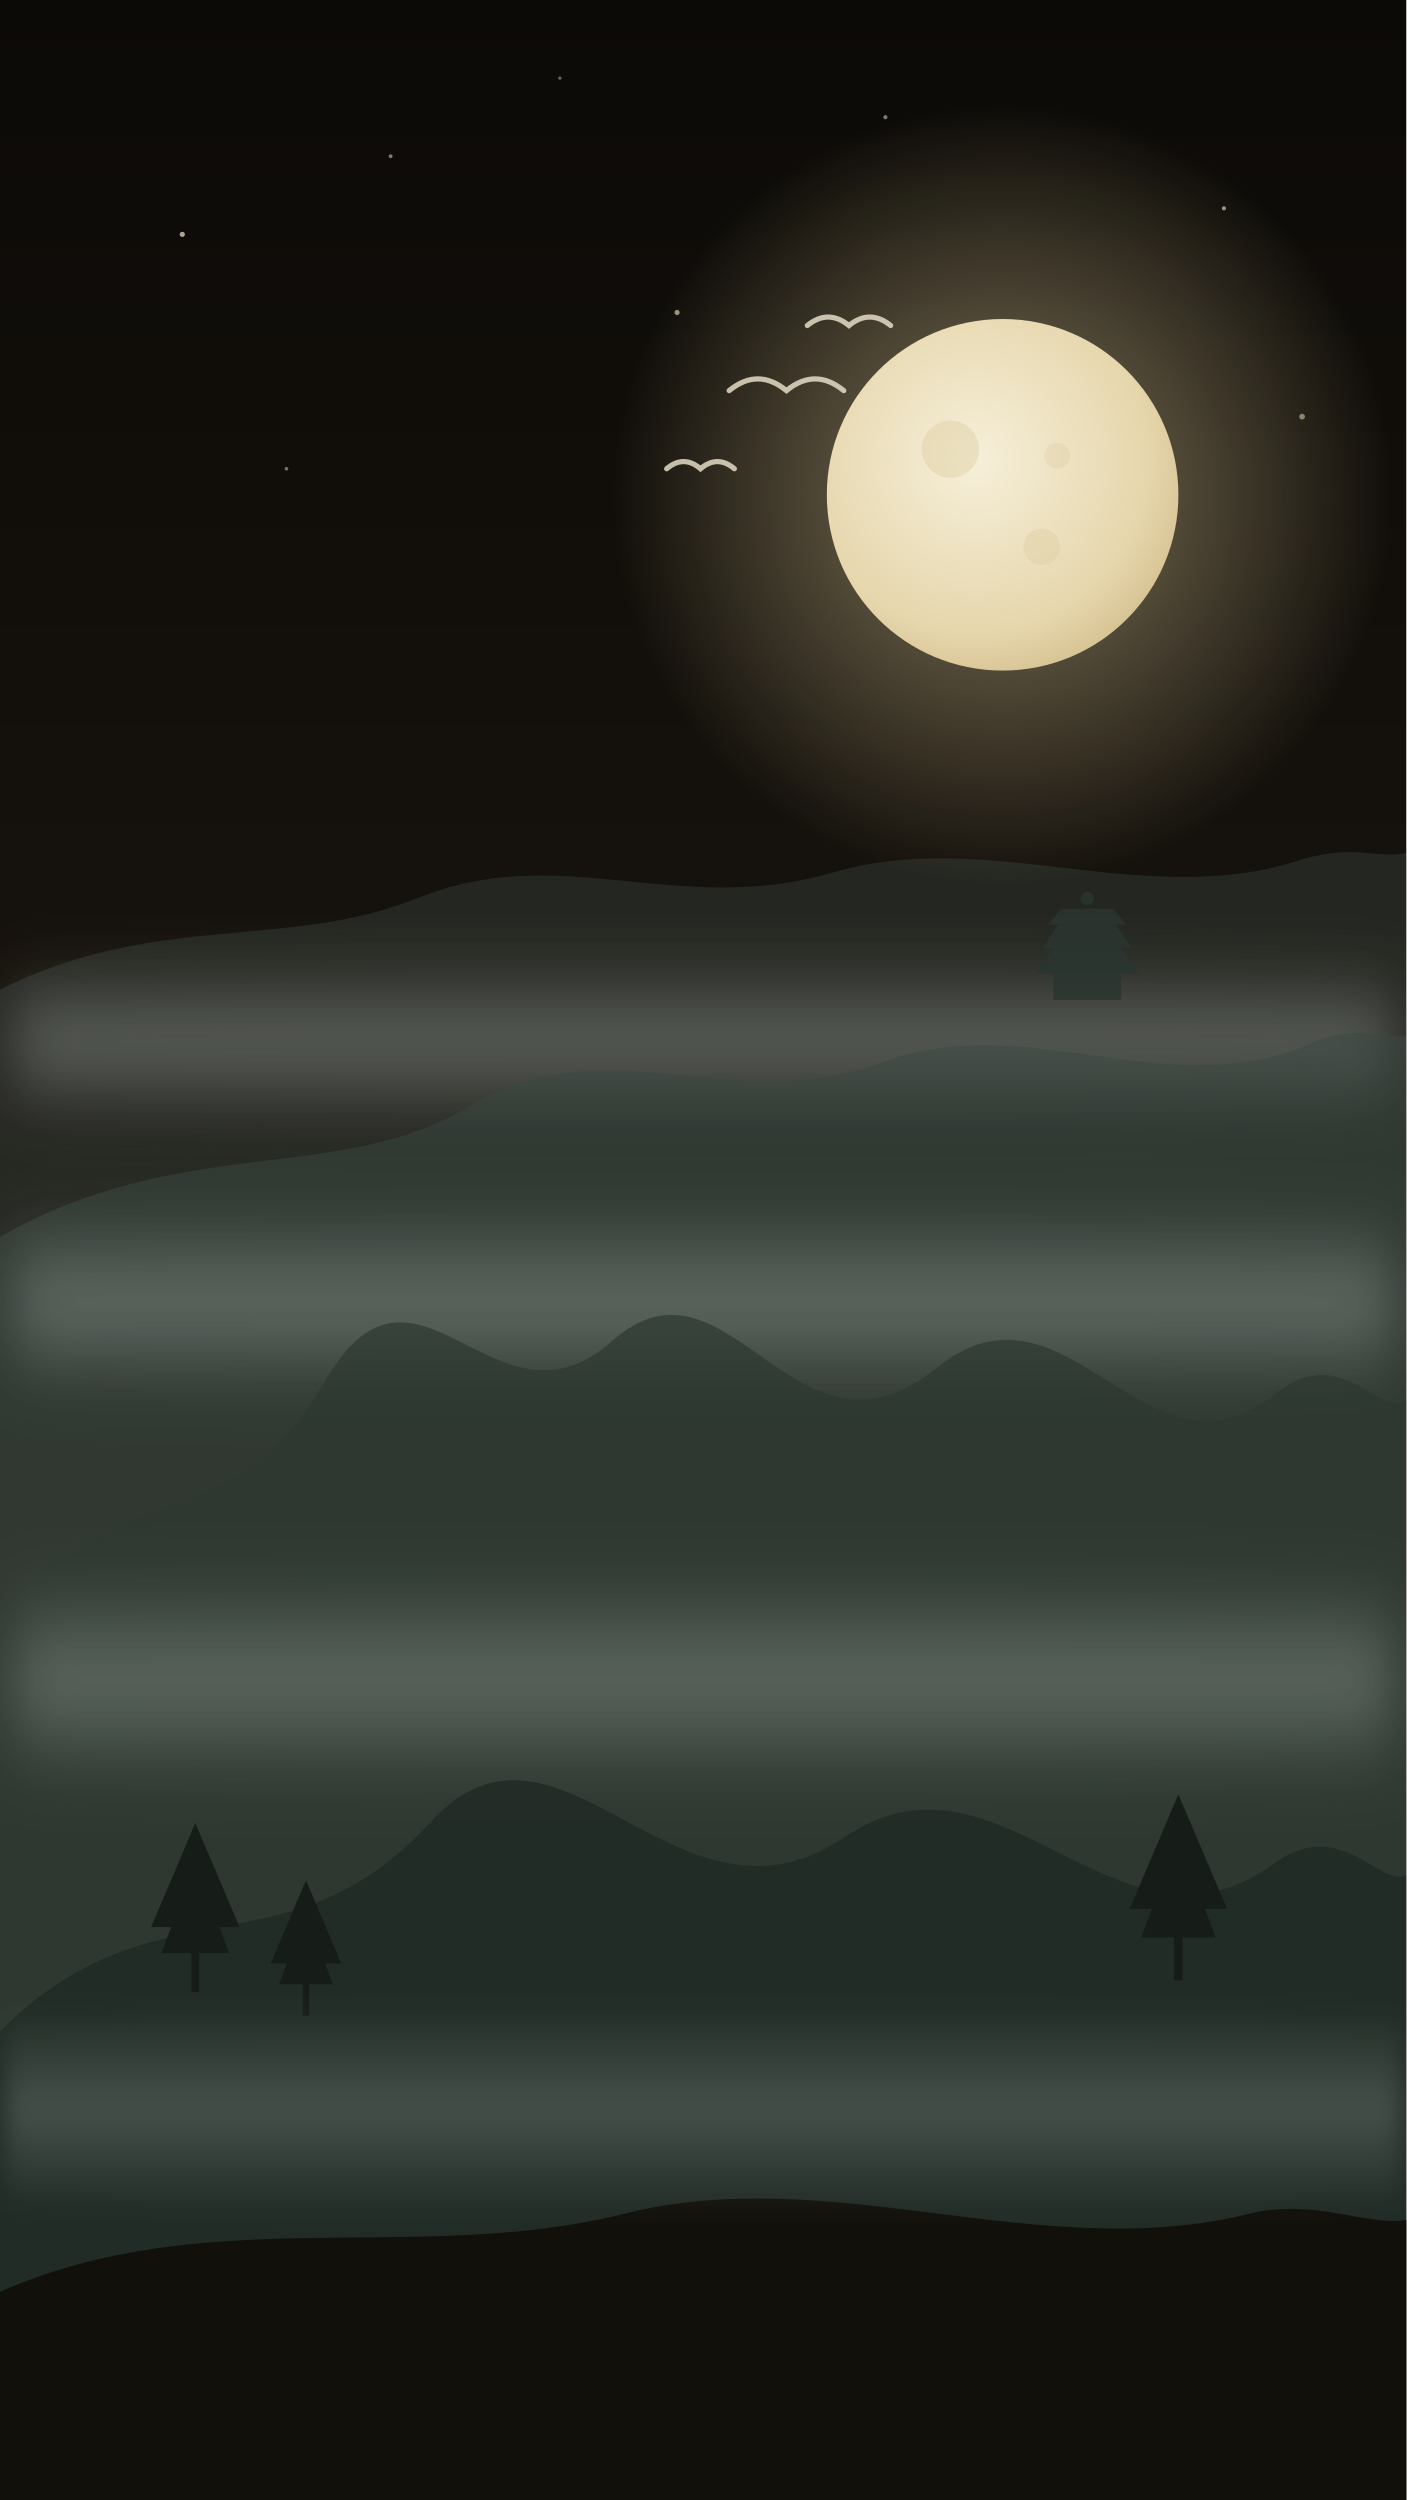
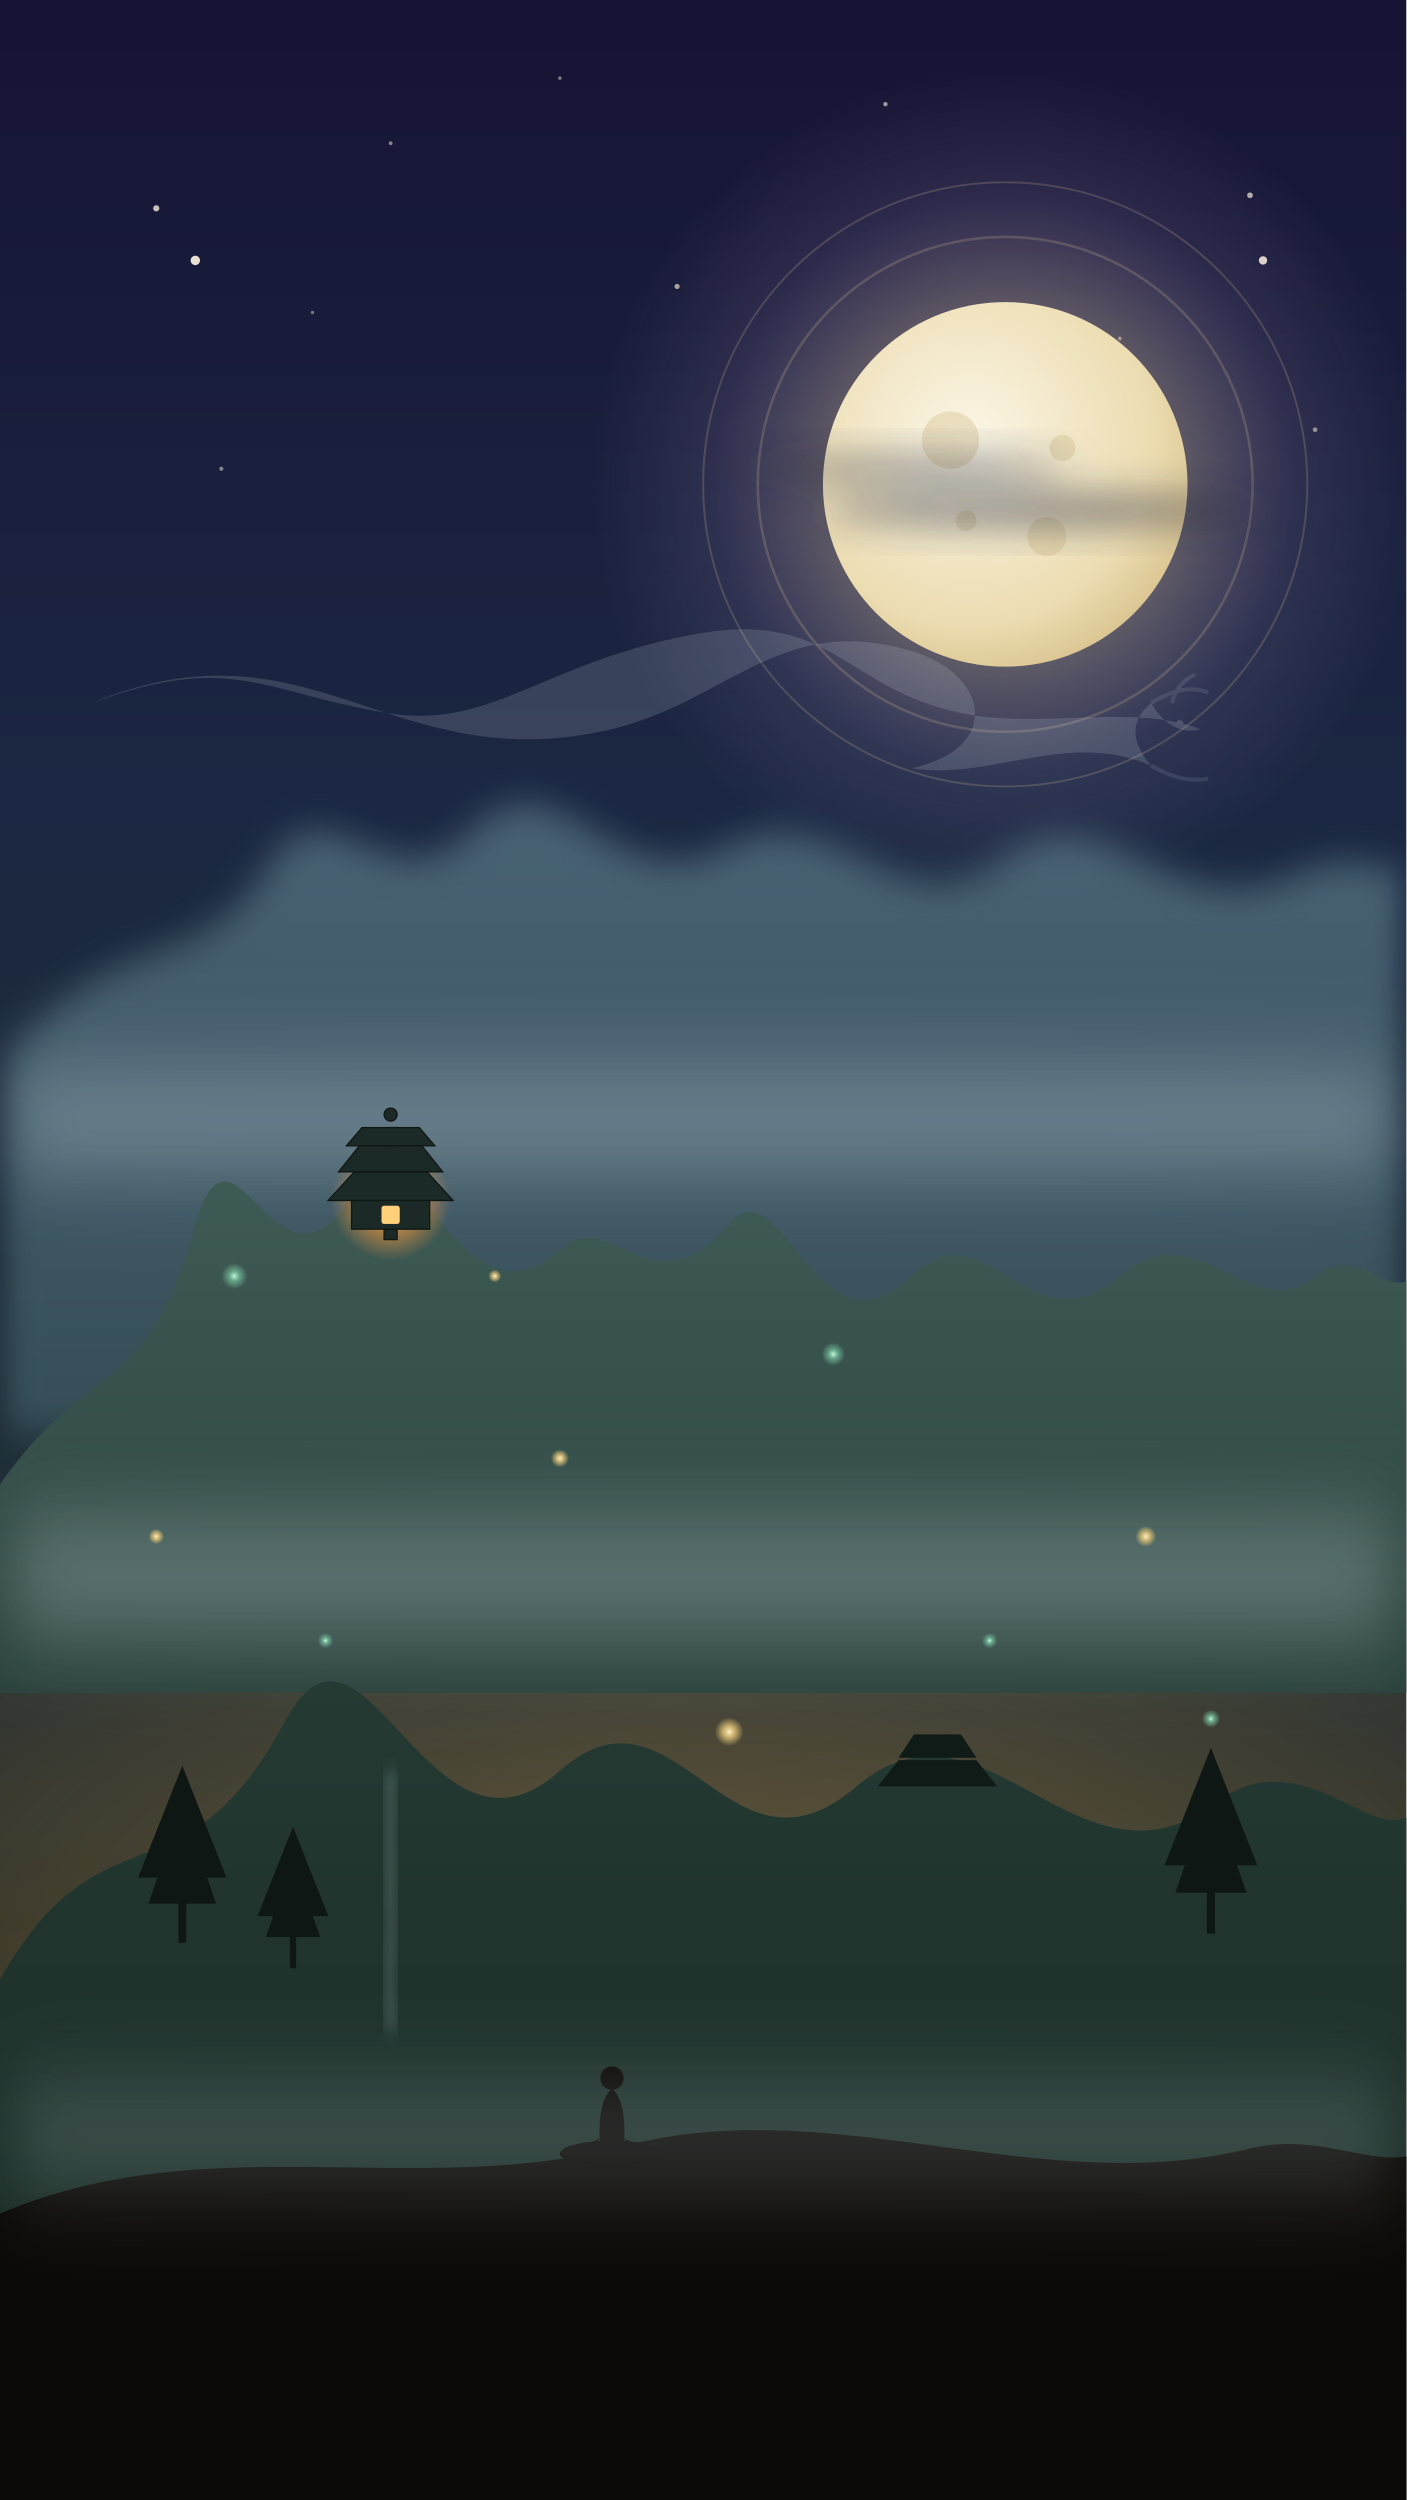
<svg xmlns="http://www.w3.org/2000/svg" width="1080" height="1920" viewBox="0 0 1080 1920" preserveAspectRatio="xMidYMid slice">
  <defs>
    <linearGradient id="sky" x1="0" y1="0" x2="0" y2="1">
-       <stop offset="0" stop-color="#0c0a07" />
-       <stop offset="0.35" stop-color="#15110c" />
-       <stop offset="0.7" stop-color="#1c1610" />
-       <stop offset="1" stop-color="#241c14" />
+       <stop offset="0" stop-color="#161334" />
+       <stop offset="0.32" stop-color="#1b2742" />
+       <stop offset="0.6" stop-color="#1d2c34" />
+       <stop offset="0.82" stop-color="#28281f" />
+       <stop offset="1" stop-color="#1a140e" />
    </linearGradient>
    <radialGradient id="moonGlow" cx="0.5" cy="0.5" r="0.5">
-       <stop offset="0" stop-color="#f3e8c6" stop-opacity="0.9" />
-       <stop offset="0.35" stop-color="#e7d4a0" stop-opacity="0.35" />
-       <stop offset="1" stop-color="#e7d4a0" stop-opacity="0" />
+       <stop offset="0" stop-color="#fff4d2" stop-opacity="0.95" />
+       <stop offset="0.3" stop-color="#f1d79e" stop-opacity="0.45" />
+       <stop offset="0.7" stop-color="#caa9d8" stop-opacity="0.12" />
+       <stop offset="1" stop-color="#caa9d8" stop-opacity="0" />
    </radialGradient>
-     <radialGradient id="moonBody" cx="0.42" cy="0.4" r="0.62">
-       <stop offset="0" stop-color="#f6efd9" />
-       <stop offset="0.8" stop-color="#e6d6ac" />
-       <stop offset="1" stop-color="#d8c596" />
+     <radialGradient id="moonBody" cx="0.4" cy="0.38" r="0.65">
+       <stop offset="0" stop-color="#fbf6e6" />
+       <stop offset="0.78" stop-color="#ecdcb1" />
+       <stop offset="1" stop-color="#dcc794" />
    </radialGradient>
-     <filter id="blur" x="-30%" y="-30%" width="160%" height="160%">
-       <feGaussianBlur stdDeviation="26" />
+     <radialGradient id="horizonGlow" cx="0.5" cy="0.5" r="0.5">
+       <stop offset="0" stop-color="#caa05a" stop-opacity="0.4" />
+       <stop offset="1" stop-color="#caa05a" stop-opacity="0" />
+     </radialGradient>
+     <linearGradient id="mist" x1="0" y1="0" x2="0" y2="1">
+       <stop offset="0" stop-color="#cfe0e6" stop-opacity="0" />
+       <stop offset="0.5" stop-color="#cfe0e6" stop-opacity="0.55" />
+       <stop offset="1" stop-color="#cfe0e6" stop-opacity="0" />
+     </linearGradient>
+     <linearGradient id="peakFar" x1="0" y1="0" x2="0" y2="1">
+       <stop offset="0" stop-color="#6f93a0" />
+       <stop offset="1" stop-color="#4a6b72" />
+     </linearGradient>
+     <linearGradient id="peakMid" x1="0" y1="0" x2="0" y2="1">
+       <stop offset="0" stop-color="#3f5b56" />
+       <stop offset="1" stop-color="#2b423d" />
+     </linearGradient>
+     <linearGradient id="peakNear" x1="0" y1="0" x2="0" y2="1">
+       <stop offset="0" stop-color="#243a33" />
+       <stop offset="1" stop-color="#172620" />
+     </linearGradient>
+     <radialGradient id="moteJade" cx="0.5" cy="0.5" r="0.5">
+       <stop offset="0" stop-color="#bff7da" />
+       <stop offset="0.4" stop-color="#6fb594" stop-opacity="0.8" />
+       <stop offset="1" stop-color="#6fb594" stop-opacity="0" />
+     </radialGradient>
+     <radialGradient id="moteGold" cx="0.5" cy="0.5" r="0.5">
+       <stop offset="0" stop-color="#fff0c4" />
+       <stop offset="0.4" stop-color="#e7c878" stop-opacity="0.8" />
+       <stop offset="1" stop-color="#e7c878" stop-opacity="0" />
+     </radialGradient>
+     <radialGradient id="lantern" cx="0.5" cy="0.5" r="0.5">
+       <stop offset="0" stop-color="#ffd98a" />
+       <stop offset="0.5" stop-color="#ff9a3c" stop-opacity="0.7" />
+       <stop offset="1" stop-color="#ff9a3c" stop-opacity="0" />
+     </radialGradient>
+     <filter id="blurBig" x="-40%" y="-40%" width="180%" height="180%">
+       <feGaussianBlur stdDeviation="30" />
    </filter>
-     <filter id="blurSoft" x="-30%" y="-30%" width="160%" height="160%">
-       <feGaussianBlur stdDeviation="12" />
+     <filter id="blurMid" x="-40%" y="-40%" width="180%" height="180%">
+       <feGaussianBlur stdDeviation="14" />
    </filter>
-     <linearGradient id="mist" x1="0" y1="0" x2="0" y2="1">
-       <stop offset="0" stop-color="#d9e2dc" stop-opacity="0" />
-       <stop offset="0.5" stop-color="#d9e2dc" stop-opacity="0.5" />
-       <stop offset="1" stop-color="#d9e2dc" stop-opacity="0" />
-     </linearGradient>
+     <filter id="softGlow" x="-80%" y="-80%" width="260%" height="260%">
+       <feGaussianBlur stdDeviation="6" />
+     </filter>
  </defs>
  <rect width="1080" height="1920" fill="url(#sky)" />
-   <g fill="#f3e8c6">
-     <circle cx="140" cy="180" r="2" opacity="0.7" />
-     <circle cx="300" cy="120" r="1.5" opacity="0.5" />
-     <circle cx="520" cy="240" r="2" opacity="0.6" />
-     <circle cx="940" cy="160" r="1.6" opacity="0.6" />
-     <circle cx="1000" cy="320" r="2.2" opacity="0.5" />
-     <circle cx="220" cy="360" r="1.4" opacity="0.45" />
-     <circle cx="680" cy="90" r="1.6" opacity="0.5" />
-     <circle cx="430" cy="60" r="1.3" opacity="0.4" />
+   <ellipse cx="540" cy="1500" rx="900" ry="420" fill="url(#horizonGlow)" />
+   <g fill="#f3ecd6">
+     <circle cx="120" cy="160" r="2.4" opacity="0.8" />
+     <circle cx="300" cy="110" r="1.5" opacity="0.5" />
+     <circle cx="520" cy="220" r="2" opacity="0.65" />
+     <circle cx="170" cy="360" r="1.6" opacity="0.5" />
+     <circle cx="960" cy="150" r="2.2" opacity="0.7" />
+     <circle cx="1010" cy="330" r="1.8" opacity="0.55" />
+     <circle cx="680" cy="80" r="1.7" opacity="0.6" />
+     <circle cx="430" cy="60" r="1.4" opacity="0.45" />
+     <circle cx="860" cy="260" r="1.5" opacity="0.5" />
+     <circle cx="240" cy="240" r="1.3" opacity="0.45" />
  </g>
-   <circle cx="770" cy="380" r="300" fill="url(#moonGlow)" />
-   <circle cx="770" cy="380" r="135" fill="url(#moonBody)" />
-   <circle cx="730" cy="345" r="22" fill="#d8c596" opacity="0.35" />
-   <circle cx="800" cy="420" r="14" fill="#d8c596" opacity="0.3" />
-   <circle cx="812" cy="350" r="10" fill="#d8c596" opacity="0.25" />
-   <g stroke="#efe6cf" stroke-width="4" fill="none" stroke-linecap="round" opacity="0.8">
-     <path d="M560 300 q22 -18 44 0 q22 -18 44 0" />
-     <path d="M620 250 q16 -13 32 0 q16 -13 32 0" />
-     <path d="M512 360 q13 -11 26 0 q13 -11 26 0" />
+   <g fill="#fff7e2">
+     <circle cx="150" cy="200" r="3.6" opacity="0.9" />
+     <circle cx="970" cy="200" r="3.2" opacity="0.85" />
  </g>
-   <path d="M0 760            C 120 700, 220 730, 320 690            C 430 645, 520 705, 640 670            C 760 635, 880 700, 1000 660            C 1040 648, 1060 660, 1080 655            L1080 1920 L0 1920 Z" fill="#46544f" opacity="0.32" />
-   <ellipse cx="540" cy="800" rx="760" ry="60" fill="url(#mist)" filter="url(#blur)" opacity="0.7" />
-   <path d="M0 950            C 140 870, 260 910, 360 850            C 470 785, 560 860, 680 815            C 790 775, 900 850, 1010 800            C 1045 785, 1065 800, 1080 795            L1080 1920 L0 1920 Z" fill="#3a4842" opacity="0.5" />
-   <g transform="translate(835 768)" fill="#2a3530" opacity="0.85">
-     <rect x="-4" y="-70" width="8" height="70" />
-     <polygon points="-30,-58 30,-58 20,-70 -20,-70" />
-     <rect x="-18" y="-58" width="36" height="16" />
-     <polygon points="-34,-40 34,-40 22,-58 -22,-58" />
-     <rect x="-22" y="-40" width="44" height="18" />
-     <polygon points="-40,-20 40,-20 26,-40 -26,-40" />
-     <rect x="-26" y="-20" width="52" height="20" />
-     <circle cx="0" cy="-78" r="5" />
+   <circle cx="772" cy="372" r="320" fill="url(#moonGlow)" />
+   <g fill="none" stroke="#f1d79e" opacity="0.18">
+     <circle cx="772" cy="372" r="190" stroke-width="2" />
+     <circle cx="772" cy="372" r="232" stroke-width="1.5" />
  </g>
-   <ellipse cx="540" cy="1000" rx="820" ry="70" fill="url(#mist)" filter="url(#blur)" opacity="0.65" />
-   <path d="M0 1230            C 110 1130, 180 1180, 250 1060            C 320 940, 380 1110, 470 1030            C 560 950, 610 1140, 720 1050            C 820 970, 880 1150, 980 1070            C 1030 1030, 1060 1090, 1080 1075            L1080 1920 L0 1920 Z" fill="#2c3830" opacity="0.7" />
-   <ellipse cx="520" cy="1290" rx="900" ry="80" fill="url(#mist)" filter="url(#blur)" opacity="0.6" />
-   <path d="M0 1560            C 120 1440, 220 1520, 330 1400            C 430 1290, 520 1500, 650 1410            C 770 1330, 860 1520, 980 1430            C 1030 1395, 1060 1450, 1080 1440            L1080 1920 L0 1920 Z" fill="#202a24" opacity="0.86" />
-   <g fill="#161d18">
-     <g transform="translate(150 1470)">
-       <rect x="-3" y="0" width="6" height="60" />
-       <polygon points="0,-70 -34,10 34,10" />
-       <polygon points="0,-40 -26,30 26,30" />
+   <circle cx="772" cy="372" r="140" fill="url(#moonBody)" />
+   <g fill="#d3bd8c" opacity="0.4">
+     <circle cx="730" cy="338" r="22" />
+     <circle cx="804" cy="412" r="15" />
+     <circle cx="816" cy="344" r="10" />
+     <circle cx="742" cy="400" r="8" />
+   </g>
+   <g fill="#20283a" opacity="0.5" filter="url(#blurMid)">
+     <ellipse cx="800" cy="392" rx="170" ry="13" />
+     <ellipse cx="700" cy="360" rx="120" ry="9" />
+   </g>
+   <g opacity="0.16" fill="#d9e6ee">
+     <path d="M70 540              C 240 470, 300 600, 470 560              C 560 538, 600 470, 700 500              C 760 518, 770 575, 700 590              C 760 600, 820 560, 884 588              Q 860 560, 884 540              Q 900 566, 922 560              C 870 540, 800 560, 740 548              C 650 530, 640 470, 540 486              C 420 506, 380 560, 300 548              C 200 532, 180 500, 70 540 Z" />
+     <path d="M884 540 q26 -16 44 -8 M884 588 q24 14 44 10 M900 540 q4 -16 18 -22" stroke="#d9e6ee" stroke-width="3" fill="none" opacity="0.7" />
+     <circle cx="906" cy="556" r="3" fill="#fff" />
+   </g>
+   <g filter="url(#blurMid)" opacity="0.55">
+     <path d="M0 820 C 90 700, 150 760, 210 660 C 250 596, 300 700, 360 640              C 430 568, 470 700, 560 650 C 640 606, 690 720, 770 660              C 850 600, 900 720, 1000 670 C 1040 652, 1060 672, 1080 666              L1080 1100 L0 1100 Z" fill="url(#peakFar)" />
+   </g>
+   <ellipse cx="520" cy="860" rx="820" ry="64" fill="url(#mist)" filter="url(#blurBig)" opacity="0.7" />
+   <path d="M0 1140            C 70 1040, 110 1080, 150 940 C 180 840, 210 1010, 270 920            C 320 846, 350 1030, 430 960 C 470 924, 500 1010, 560 940            C 600 892, 628 1050, 700 980 C 760 924, 790 1040, 860 980            C 920 928, 960 1020, 1010 980 C 1040 956, 1062 992, 1080 984            L1080 1300 L0 1300 Z" fill="url(#peakMid)" />
+   <g transform="translate(300 952)">
+     <circle cx="0" cy="-30" r="46" fill="url(#lantern)" opacity="0.85" />
+     <g fill="#1b2a26" stroke="#0f1714" stroke-width="1">
+       <rect x="-5" y="-86" width="10" height="86" />
+       <polygon points="-34,-72 34,-72 22,-86 -22,-86" />
+       <rect x="-20" y="-72" width="40" height="16" />
+       <polygon points="-40,-52 40,-52 24,-72 -24,-72" />
+       <rect x="-24" y="-52" width="48" height="18" />
+       <polygon points="-48,-30 48,-30 28,-52 -28,-52" />
+       <rect x="-30" y="-30" width="60" height="22" />
+       <circle cx="0" cy="-96" r="5" />
    </g>
-     <g transform="translate(235 1500) scale(0.8)">
-       <rect x="-3" y="0" width="6" height="60" />
-       <polygon points="0,-70 -34,10 34,10" />
-       <polygon points="0,-40 -26,30 26,30" />
+     <rect x="-7" y="-26" width="14" height="14" rx="2" fill="#ffcf7a" />
+   </g>
+   <ellipse cx="560" cy="1210" rx="900" ry="78" fill="url(#mist)" filter="url(#blurBig)" opacity="0.62" />
+   <path d="M0 1520            C 80 1380, 140 1470, 220 1320 C 280 1212, 330 1450, 430 1360            C 520 1280, 560 1460, 660 1370 C 760 1290, 830 1470, 940 1380            C 1000 1342, 1050 1410, 1080 1396            L1080 1920 L0 1920 Z" fill="url(#peakNear)" />
+   <path d="M300 1360 q-4 60 2 120 q-8 40 0 80" stroke="#cfe0e6" stroke-width="5" fill="none" opacity="0.45" filter="url(#softGlow)" />
+   <g transform="translate(720 1372)" fill="#101a16">
+     <polygon points="-46,0 46,0 30,-20 -30,-20" />
+     <rect x="-30" y="-20" width="60" height="4" />
+     <polygon points="-30,-22 30,-22 18,-40 -18,-40" />
+   </g>
+   <g fill="#0f1714">
+     <g transform="translate(140 1430)">
+       <rect x="-3" y="0" width="6" height="62" />
+       <polygon points="0,-74 -34,12 34,12" />
+       <polygon points="0,-44 -26,32 26,32" />
    </g>
-     <g transform="translate(905 1455) scale(1.1)">
-       <rect x="-3" y="0" width="6" height="60" />
-       <polygon points="0,-70 -34,10 34,10" />
-       <polygon points="0,-40 -26,30 26,30" />
+     <g transform="translate(225 1462) scale(0.8)">
+       <rect x="-3" y="0" width="6" height="62" />
+       <polygon points="0,-74 -34,12 34,12" />
+       <polygon points="0,-44 -26,32 26,32" />
+     </g>
+     <g transform="translate(930 1420) scale(1.05)">
+       <rect x="-3" y="0" width="6" height="62" />
+       <polygon points="0,-74 -34,12 34,12" />
+       <polygon points="0,-44 -26,32 26,32" />
    </g>
  </g>
-   <path d="M0 1760            C 160 1690, 320 1740, 480 1700            C 640 1660, 800 1740, 960 1700            C 1010 1688, 1050 1710, 1080 1705            L1080 1920 L0 1920 Z" fill="#12100b" />
-   <ellipse cx="540" cy="1620" rx="950" ry="80" fill="url(#mist)" filter="url(#blurSoft)" opacity="0.4" />
+   <path d="M0 1700 C 160 1632, 320 1690, 480 1648 C 640 1606, 800 1690, 960 1650            C 1010 1638, 1050 1662, 1080 1656 L1080 1920 L0 1920 Z" fill="#0c0a07" />
+   <g transform="translate(470 1648)" fill="#0a0806">
+     <ellipse cx="0" cy="6" rx="40" ry="10" />
+     <path d="M-9 4 Q-12 -34 0 -44 Q12 -34 9 4 Z" />
+     <circle cx="0" cy="-52" r="9" />
+     <path d="M-9 -6 q-14 6 -18 22 M9 -6 q14 6 18 22" />
+   </g>
+   <g>
+     <circle cx="180" cy="980" r="10" fill="url(#moteJade)" />
+     <circle cx="430" cy="1120" r="7" fill="url(#moteGold)" />
+     <circle cx="640" cy="1040" r="9" fill="url(#moteJade)" />
+     <circle cx="880" cy="1180" r="8" fill="url(#moteGold)" />
+     <circle cx="250" cy="1260" r="6" fill="url(#moteJade)" />
+     <circle cx="560" cy="1330" r="11" fill="url(#moteGold)" />
+     <circle cx="930" cy="1320" r="7" fill="url(#moteJade)" />
+     <circle cx="120" cy="1180" r="6" fill="url(#moteGold)" />
+     <circle cx="760" cy="1260" r="6" fill="url(#moteJade)" />
+     <circle cx="380" cy="980" r="5" fill="url(#moteGold)" />
+   </g>
+   <ellipse cx="540" cy="1640" rx="960" ry="70" fill="url(#mist)" filter="url(#blurBig)" opacity="0.4" />
</svg>
